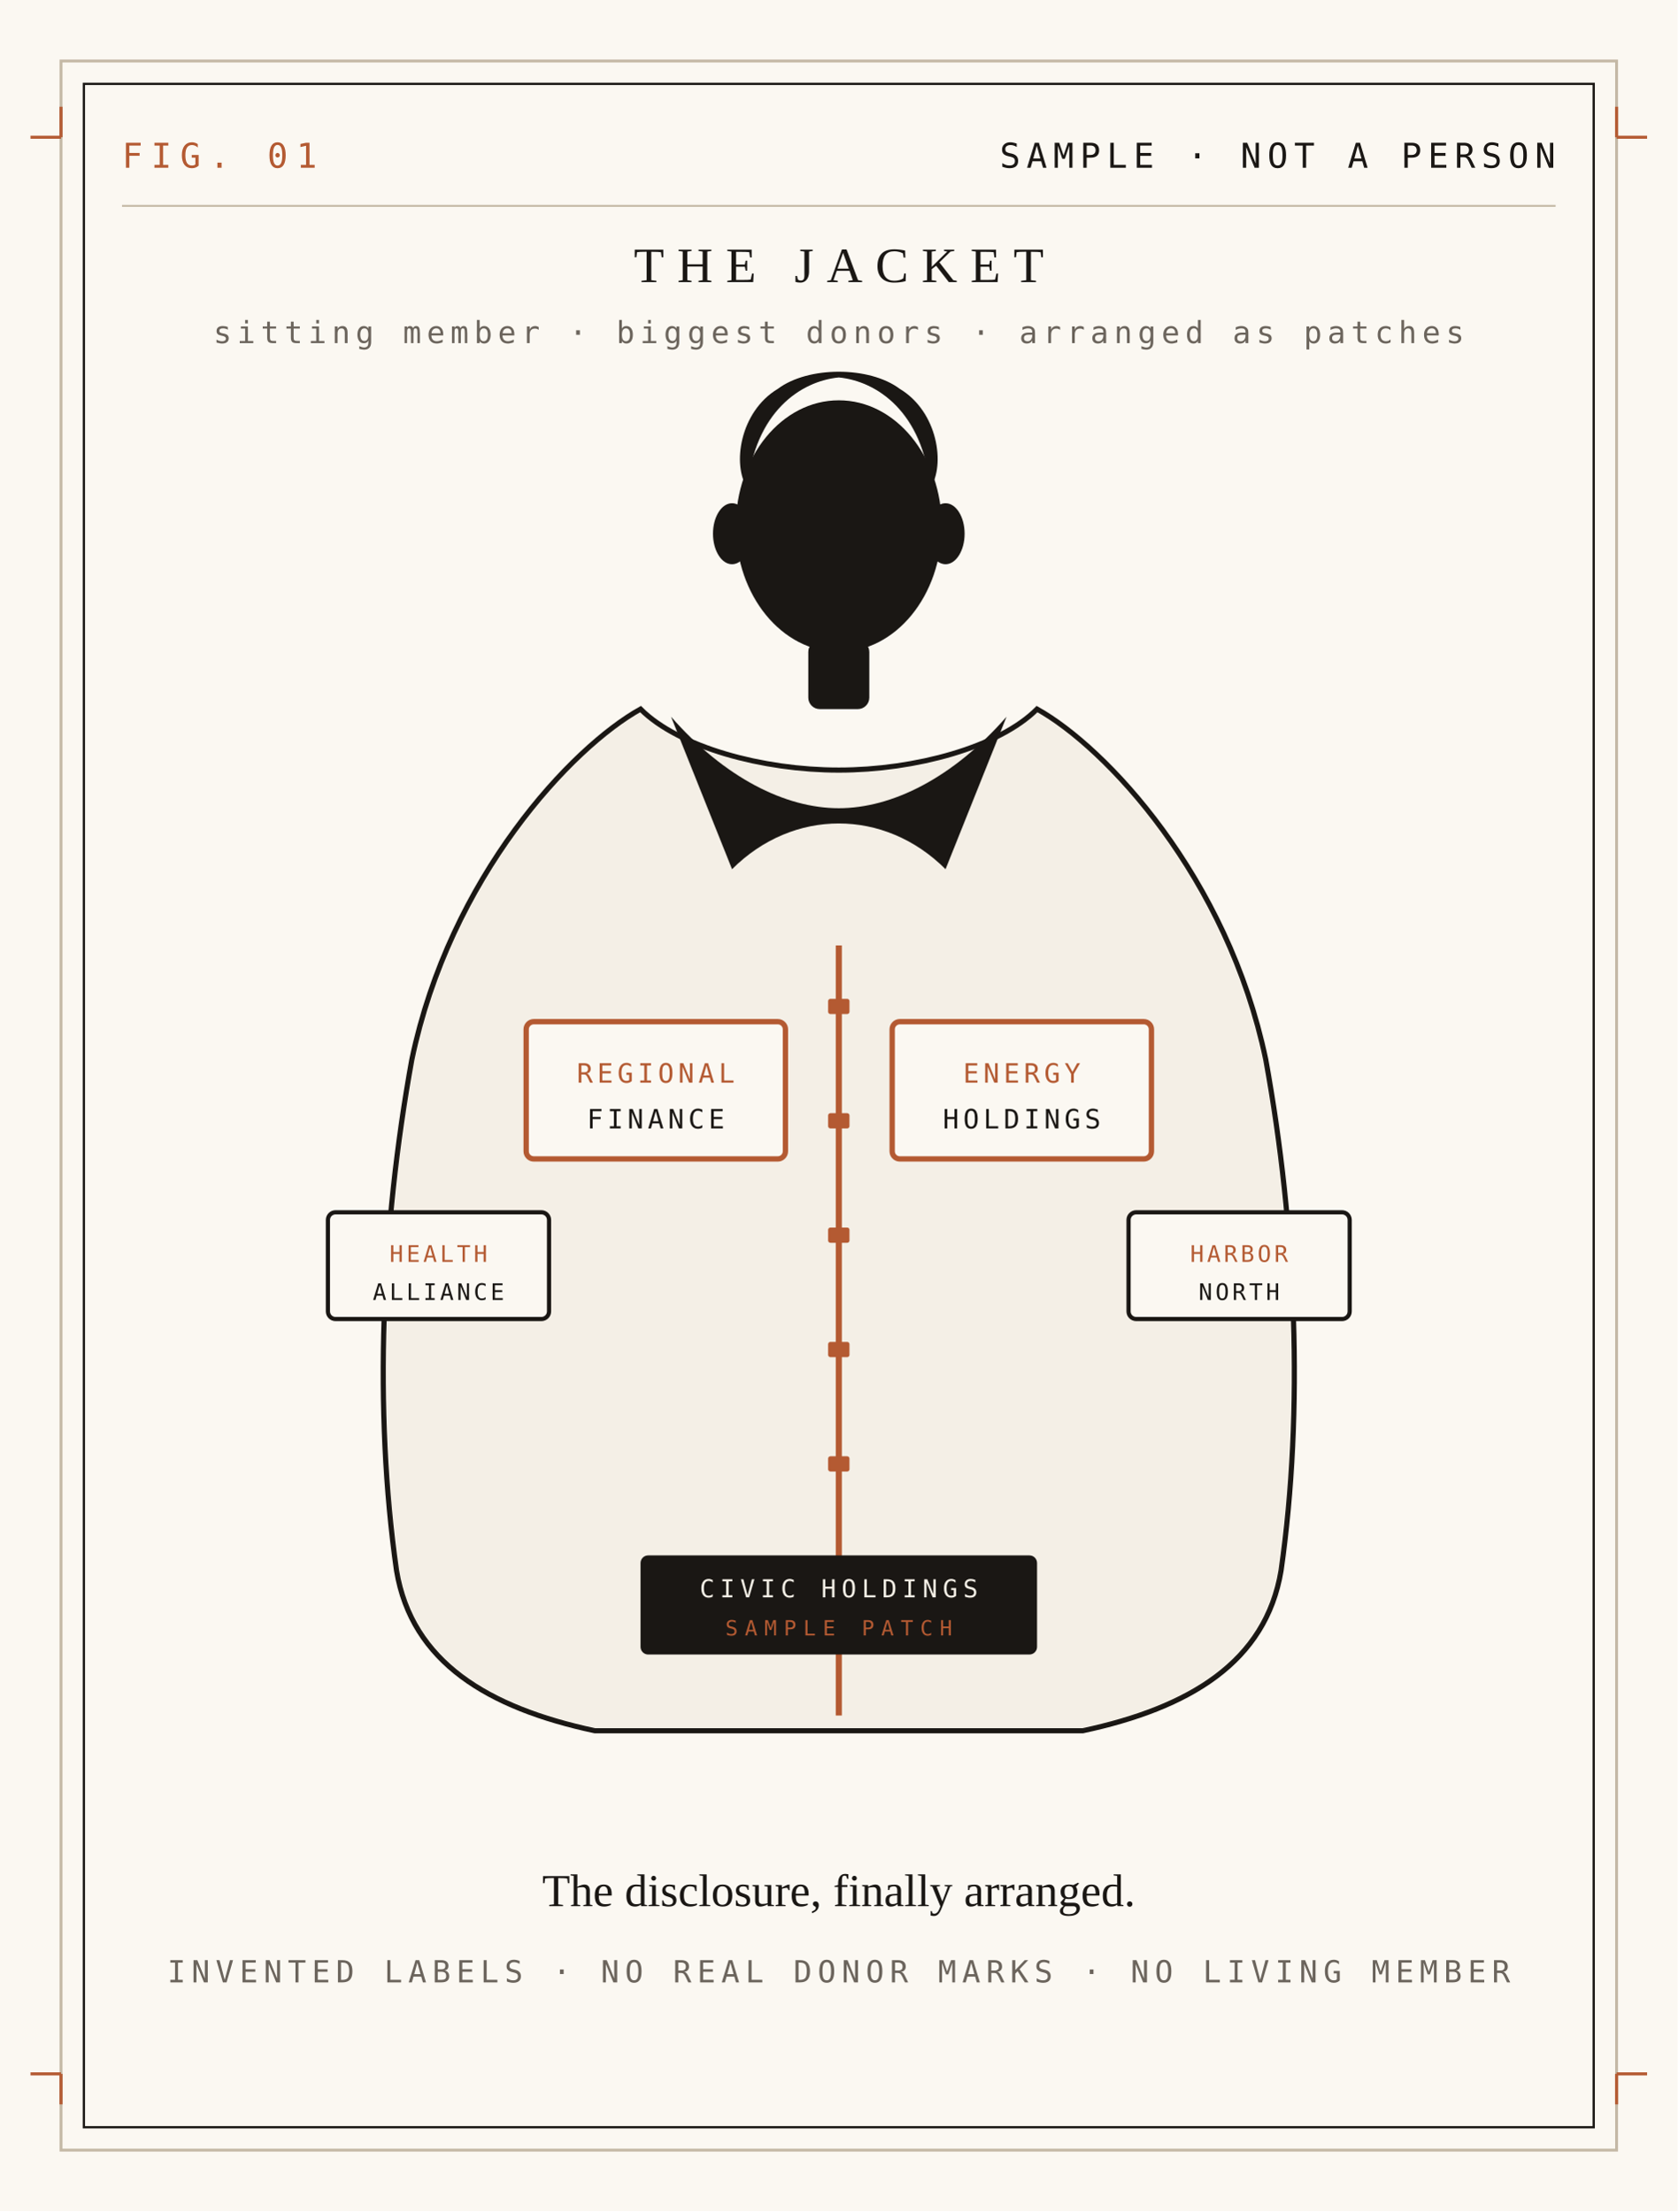
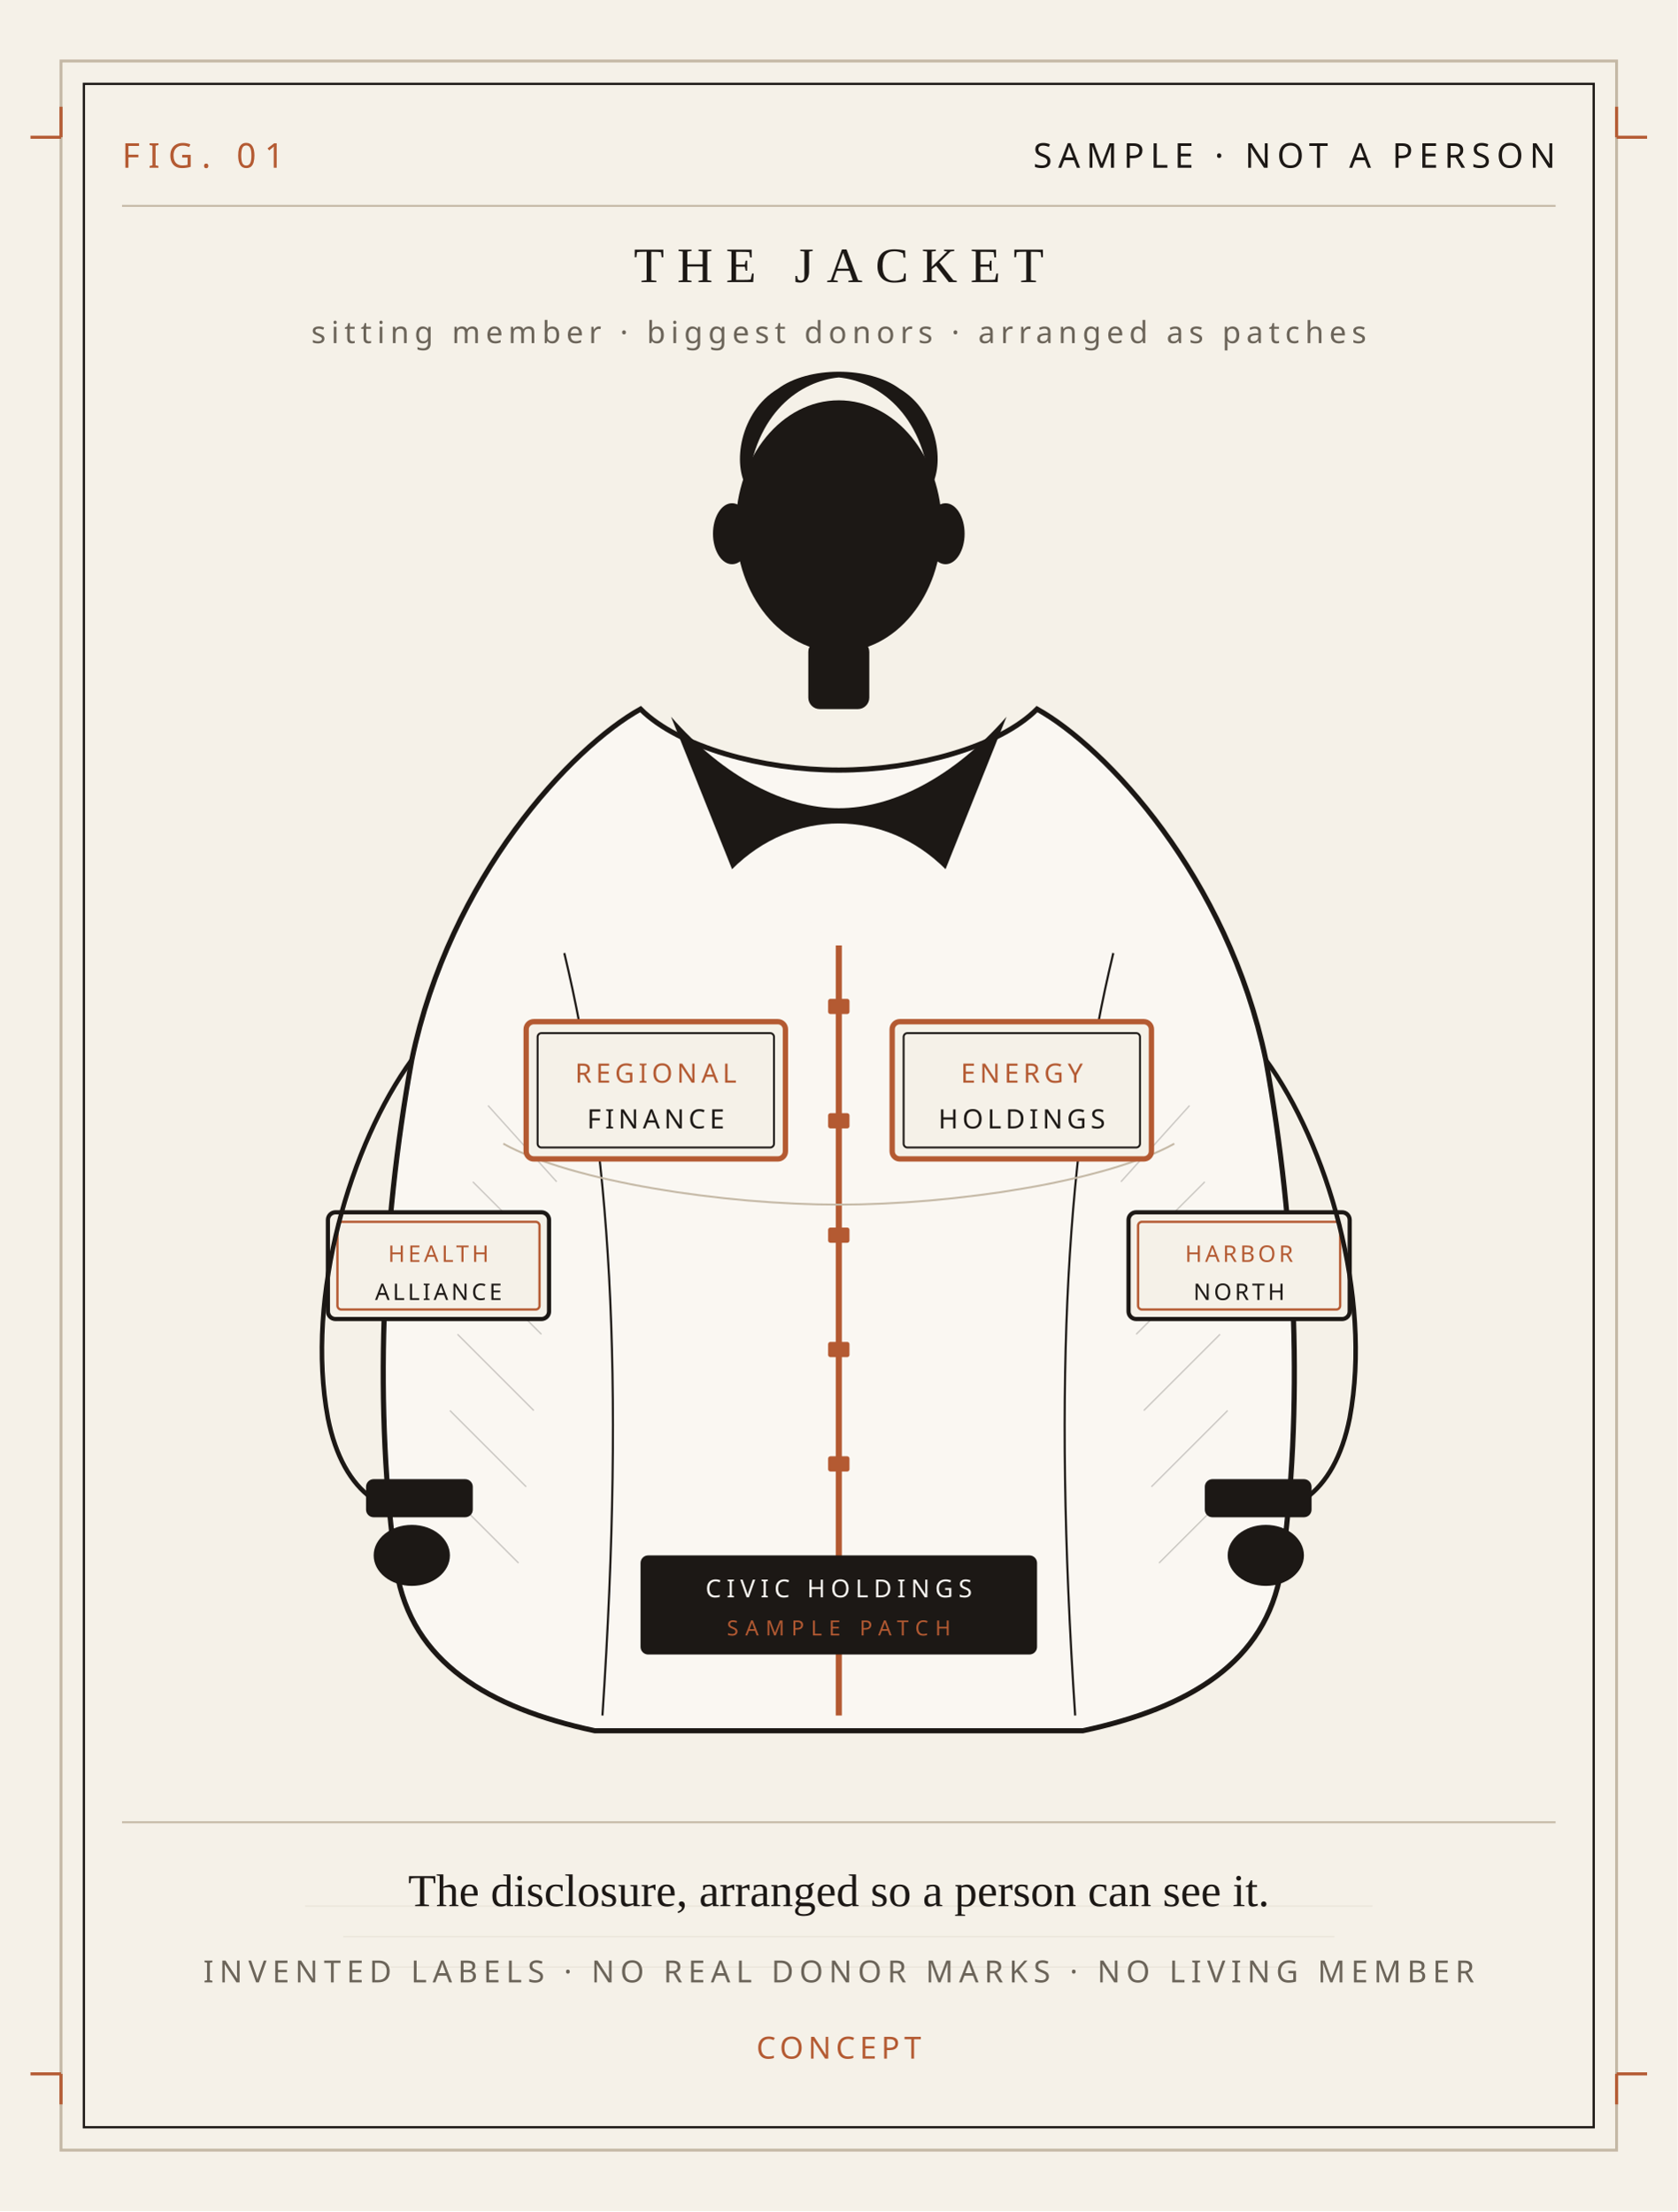
<svg xmlns="http://www.w3.org/2000/svg" viewBox="0 0 440 580" role="img" aria-labelledby="jacket-title jacket-desc">
-   <rect width="440" height="580" fill="#FBF8F2" />
+   <rect width="440" height="580" fill="#F5F1E8" />
  <rect x="16" y="16" width="408" height="548" fill="none" stroke="#C4B8A5" stroke-width="0.75" />
-   <rect x="22" y="22" width="396" height="536" fill="none" stroke="#1A1714" stroke-width="0.6" />
+   <rect x="22" y="22" width="396" height="536" fill="none" stroke="#1C1815" stroke-width="0.6" />
  <path d="M16 36 H8 M16 36 V28 M424 36 H432 M424 36 V28 M16 544 H8 M16 544 V552 M424 544 H432 M424 544 V552" fill="none" stroke="#B45A32" stroke-width="0.8" />
-   <text x="32" y="44" font-family="'IBM Plex Mono', ui-monospace, monospace" font-size="9" letter-spacing="2.2" fill="#B45A32">FIG. 01</text>
-   <text x="408" y="44" text-anchor="end" font-family="'IBM Plex Mono', ui-monospace, monospace" font-size="9" letter-spacing="1.6" fill="#1A1714">SAMPLE · NOT A PERSON</text>
+   <text x="32" y="44" font-family="'Public Sans', ui-sans-serif, sans-serif" font-size="9" letter-spacing="2.2" fill="#B45A32">FIG. 01</text>
+   <text x="408" y="44" text-anchor="end" font-family="'Public Sans', ui-sans-serif, sans-serif" font-size="9" letter-spacing="1.6" fill="#1C1815">SAMPLE · NOT A PERSON</text>
  <line x1="32" y1="54" x2="408" y2="54" stroke="#C4B8A5" stroke-width="0.5" />
-   <text x="220" y="74" text-anchor="middle" font-family="Georgia, 'Times New Roman', serif" font-size="13" letter-spacing="3.4" fill="#1A1714">THE JACKET</text>
-   <text x="220" y="90" text-anchor="middle" font-family="'IBM Plex Mono', ui-monospace, monospace" font-size="8" letter-spacing="1.4" fill="#6B645C">sitting member · biggest donors · arranged as patches</text>
-   <g fill="#1A1714">
+   <text x="220" y="74" text-anchor="middle" font-family="Newsreader, Georgia, 'Times New Roman', serif" font-size="13" letter-spacing="3.4" fill="#1C1815">THE JACKET</text>
+   <text x="220" y="90" text-anchor="middle" font-family="'Public Sans', ui-sans-serif, sans-serif" font-size="8" letter-spacing="1.4" fill="#6B6459">sitting member · biggest donors · arranged as patches</text>
+   <g opacity="0.18" stroke="#C4B8A5" stroke-width="0.4">
+     <path d="M80 500 L360 500 M90 508 L350 508 M100 516 L340 516" />
+   </g>
+   <g fill="#1C1815">
    <ellipse cx="220" cy="138" rx="27" ry="33" />
    <path d="M196 128 C198 108 210 100 220 99 C230 100 242 108 244 128 C248 122 246 108 236 102 C228 96 212 96 204 102 C194 108 192 122 196 128Z" />
    <rect x="212" y="168" width="16" height="18" rx="3" />
  </g>
-   <ellipse cx="192" cy="140" rx="5" ry="8" fill="#1A1714" />
-   <ellipse cx="248" cy="140" rx="5" ry="8" fill="#1A1714" />
-   <path d="M168 186 C150 196 118 230 108 278 C100 322 98 370 104 412 C108 436 128 448 156 454 L284 454 C312 448 332 436 336 412 C342 370 340 322 332 278 C322 230 290 196 272 186 C262 196 240 202 220 202 C200 202 178 196 168 186Z" fill="#F4EFE6" stroke="#1A1714" stroke-width="1.35" />
-   <path d="M176 188 C190 204 206 212 220 212 C234 212 250 204 264 188 L248 228 C240 220 230 216 220 216 C210 216 200 220 192 228 Z" fill="#1A1714" />
+   <ellipse cx="192" cy="140" rx="5" ry="8" fill="#1C1815" />
+   <ellipse cx="248" cy="140" rx="5" ry="8" fill="#1C1815" />
+   <path d="M168 186 C150 196 118 230 108 278 C100 322 98 370 104 412 C108 436 128 448 156 454 L284 454 C312 448 332 436 336 412 C342 370 340 322 332 278 C322 230 290 196 272 186 C262 196 240 202 220 202 C200 202 178 196 168 186Z" fill="#FAF7F2" stroke="#1C1815" stroke-width="1.35" />
+   <path d="M176 188 C190 204 206 212 220 212 C234 212 250 204 264 188 L248 228 C240 220 230 216 220 216 C210 216 200 220 192 228 Z" fill="#1C1815" />
+   <path d="M196 226 L220 248 L244 226" fill="none" stroke="#FAF7F2" stroke-width="0.7" />
  <line x1="220" y1="248" x2="220" y2="450" stroke="#B45A32" stroke-width="1.6" />
  <g fill="#B45A32">
    <rect x="217.2" y="262" width="5.6" height="4" rx="0.6" />
    <rect x="217.2" y="292" width="5.6" height="4" rx="0.6" />
    <rect x="217.2" y="322" width="5.6" height="4" rx="0.6" />
    <rect x="217.2" y="352" width="5.6" height="4" rx="0.6" />
    <rect x="217.2" y="382" width="5.6" height="4" rx="0.6" />
    <rect x="217.2" y="412" width="5.6" height="4" rx="0.6" />
  </g>
-   <rect x="138" y="268" width="68" height="36" rx="2" fill="#FBF8F2" stroke="#B45A32" stroke-width="1.4" />
-   <text x="172" y="284" text-anchor="middle" font-family="'IBM Plex Mono', ui-monospace, monospace" font-size="7" letter-spacing="1.1" fill="#B45A32">REGIONAL</text>
-   <text x="172" y="296" text-anchor="middle" font-family="'IBM Plex Mono', ui-monospace, monospace" font-size="7" letter-spacing="1.1" fill="#1A1714">FINANCE</text>
-   <rect x="234" y="268" width="68" height="36" rx="2" fill="#FBF8F2" stroke="#B45A32" stroke-width="1.4" />
-   <text x="268" y="284" text-anchor="middle" font-family="'IBM Plex Mono', ui-monospace, monospace" font-size="7" letter-spacing="1.1" fill="#B45A32">ENERGY</text>
-   <text x="268" y="296" text-anchor="middle" font-family="'IBM Plex Mono', ui-monospace, monospace" font-size="7" letter-spacing="1.1" fill="#1A1714">HOLDINGS</text>
-   <rect x="86" y="318" width="58" height="28" rx="2" fill="#FBF8F2" stroke="#1A1714" stroke-width="1.1" />
-   <text x="115" y="331" text-anchor="middle" font-family="'IBM Plex Mono', ui-monospace, monospace" font-size="6" letter-spacing="0.8" fill="#B45A32">HEALTH</text>
-   <text x="115" y="341" text-anchor="middle" font-family="'IBM Plex Mono', ui-monospace, monospace" font-size="6" letter-spacing="0.8" fill="#1A1714">ALLIANCE</text>
-   <rect x="296" y="318" width="58" height="28" rx="2" fill="#FBF8F2" stroke="#1A1714" stroke-width="1.1" />
-   <text x="325" y="331" text-anchor="middle" font-family="'IBM Plex Mono', ui-monospace, monospace" font-size="6" letter-spacing="0.8" fill="#B45A32">HARBOR</text>
-   <text x="325" y="341" text-anchor="middle" font-family="'IBM Plex Mono', ui-monospace, monospace" font-size="6" letter-spacing="0.8" fill="#1A1714">NORTH</text>
-   <rect x="168" y="408" width="104" height="26" rx="2" fill="#1A1714" />
-   <text x="220" y="419" text-anchor="middle" font-family="'IBM Plex Mono', ui-monospace, monospace" font-size="6.5" letter-spacing="1.4" fill="#F4EFE6">CIVIC HOLDINGS</text>
-   <text x="220" y="429" text-anchor="middle" font-family="'IBM Plex Mono', ui-monospace, monospace" font-size="5.5" letter-spacing="1.8" fill="#B45A32">SAMPLE PATCH</text>
-   <text x="220" y="500" text-anchor="middle" font-family="Georgia, 'Times New Roman', serif" font-size="12" fill="#1A1714">The disclosure, finally arranged.</text>
-   <text x="220" y="520" text-anchor="middle" font-family="'IBM Plex Mono', ui-monospace, monospace" font-size="8" letter-spacing="1.5" fill="#6B645C">INVENTED LABELS · NO REAL DONOR MARKS · NO LIVING MEMBER</text>
+   <path d="M148 250 C160 300 164 360 158 450" fill="none" stroke="#1C1815" stroke-width="0.55" />
+   <path d="M292 250 C280 300 276 360 282 450" fill="none" stroke="#1C1815" stroke-width="0.55" />
+   <path d="M132 300 C150 310 190 316 220 316 C250 316 290 310 308 300" fill="none" stroke="#C4B8A5" stroke-width="0.5" />
+   <g opacity="0.22" stroke="#1C1815" stroke-width="0.35">
+     <path d="M128 290 L146 310 M124 310 L144 330 M122 330 L142 350 M120 350 L140 370 M118 370 L138 390 M116 390 L136 410" />
+     <path d="M312 290 L294 310 M316 310 L296 330 M318 330 L298 350 M320 350 L300 370 M322 370 L302 390 M324 390 L304 410" />
+   </g>
+   <g>
+     <rect x="138" y="268" width="68" height="36" rx="2" fill="#F5F1E8" stroke="#B45A32" stroke-width="1.4" />
+     <rect x="141" y="271" width="62" height="30" rx="1" fill="none" stroke="#1C1815" stroke-width="0.5" />
+     <text x="172" y="284" text-anchor="middle" font-family="'Public Sans', ui-sans-serif, sans-serif" font-size="7" letter-spacing="1.1" fill="#B45A32">REGIONAL</text>
+     <text x="172" y="296" text-anchor="middle" font-family="'Public Sans', ui-sans-serif, sans-serif" font-size="7" letter-spacing="1.1" fill="#1C1815">FINANCE</text>
+   </g>
+   <g>
+     <rect x="234" y="268" width="68" height="36" rx="2" fill="#F5F1E8" stroke="#B45A32" stroke-width="1.4" />
+     <rect x="237" y="271" width="62" height="30" rx="1" fill="none" stroke="#1C1815" stroke-width="0.5" />
+     <text x="268" y="284" text-anchor="middle" font-family="'Public Sans', ui-sans-serif, sans-serif" font-size="7" letter-spacing="1.1" fill="#B45A32">ENERGY</text>
+     <text x="268" y="296" text-anchor="middle" font-family="'Public Sans', ui-sans-serif, sans-serif" font-size="7" letter-spacing="1.1" fill="#1C1815">HOLDINGS</text>
+   </g>
+   <g>
+     <rect x="86" y="318" width="58" height="28" rx="2" fill="#F5F1E8" stroke="#1C1815" stroke-width="1.1" />
+     <rect x="88.5" y="320.5" width="53" height="23" rx="1" fill="none" stroke="#B45A32" stroke-width="0.6" />
+     <text x="115" y="331" text-anchor="middle" font-family="'Public Sans', ui-sans-serif, sans-serif" font-size="6" letter-spacing="0.8" fill="#B45A32">HEALTH</text>
+     <text x="115" y="341" text-anchor="middle" font-family="'Public Sans', ui-sans-serif, sans-serif" font-size="6" letter-spacing="0.8" fill="#1C1815">ALLIANCE</text>
+   </g>
+   <g>
+     <rect x="296" y="318" width="58" height="28" rx="2" fill="#F5F1E8" stroke="#1C1815" stroke-width="1.1" />
+     <rect x="298.5" y="320.5" width="53" height="23" rx="1" fill="none" stroke="#B45A32" stroke-width="0.6" />
+     <text x="325" y="331" text-anchor="middle" font-family="'Public Sans', ui-sans-serif, sans-serif" font-size="6" letter-spacing="0.8" fill="#B45A32">HARBOR</text>
+     <text x="325" y="341" text-anchor="middle" font-family="'Public Sans', ui-sans-serif, sans-serif" font-size="6" letter-spacing="0.8" fill="#1C1815">NORTH</text>
+   </g>
+   <g>
+     <rect x="168" y="408" width="104" height="26" rx="2" fill="#1C1815" />
+     <text x="220" y="419" text-anchor="middle" font-family="'Public Sans', ui-sans-serif, sans-serif" font-size="6.5" letter-spacing="1.4" fill="#FAF7F2">CIVIC HOLDINGS</text>
+     <text x="220" y="429" text-anchor="middle" font-family="'Public Sans', ui-sans-serif, sans-serif" font-size="5.5" letter-spacing="1.8" fill="#B45A32">SAMPLE PATCH</text>
+   </g>
+   <path d="M108 278 C92 300 80 340 86 372 C90 392 102 400 118 396" fill="none" stroke="#1C1815" stroke-width="1.2" />
+   <path d="M332 278 C348 300 360 340 354 372 C350 392 338 400 322 396" fill="none" stroke="#1C1815" stroke-width="1.2" />
+   <rect x="96" y="388" width="28" height="10" rx="2" fill="#1C1815" />
+   <rect x="316" y="388" width="28" height="10" rx="2" fill="#1C1815" />
+   <ellipse cx="108" cy="408" rx="10" ry="8" fill="#1C1815" />
+   <ellipse cx="332" cy="408" rx="10" ry="8" fill="#1C1815" />
+   <line x1="32" y1="478" x2="408" y2="478" stroke="#C4B8A5" stroke-width="0.5" />
+   <text x="220" y="500" text-anchor="middle" font-family="Newsreader, Georgia, 'Times New Roman', serif" font-size="12" fill="#1C1815">The disclosure, arranged so a person can see it.</text>
+   <text x="220" y="520" text-anchor="middle" font-family="'Public Sans', ui-sans-serif, sans-serif" font-size="8" letter-spacing="1.5" fill="#6B6459">INVENTED LABELS · NO REAL DONOR MARKS · NO LIVING MEMBER</text>
+   <text x="220" y="540" text-anchor="middle" font-family="'Public Sans', ui-sans-serif, sans-serif" font-size="8" letter-spacing="1.2" fill="#B45A32">CONCEPT</text>
</svg>
